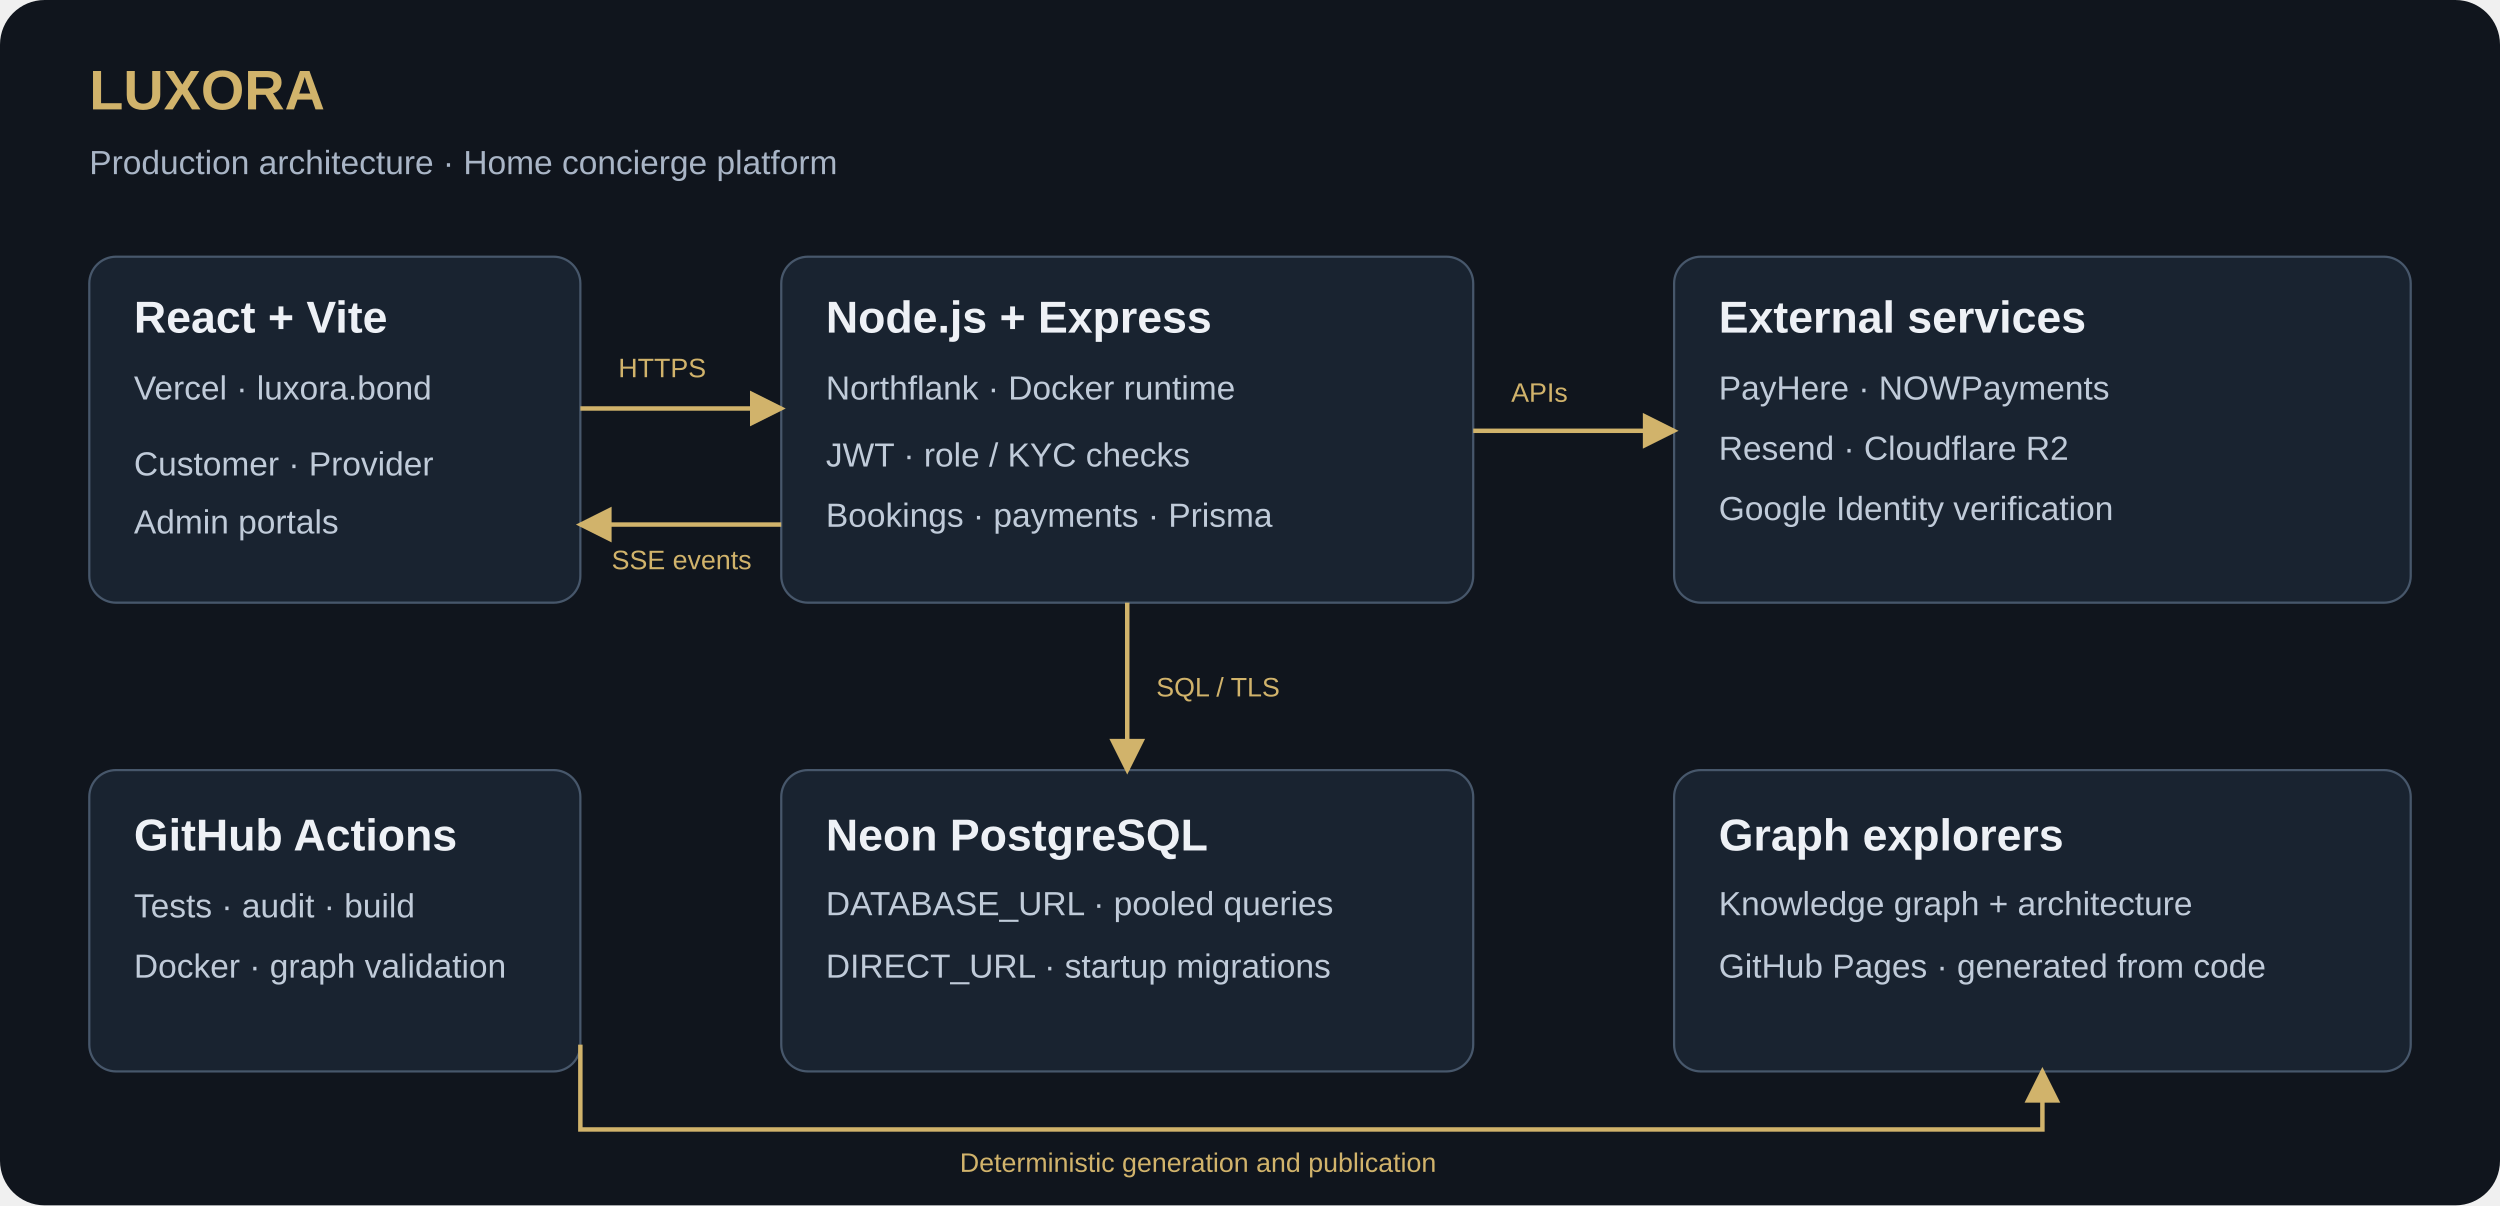
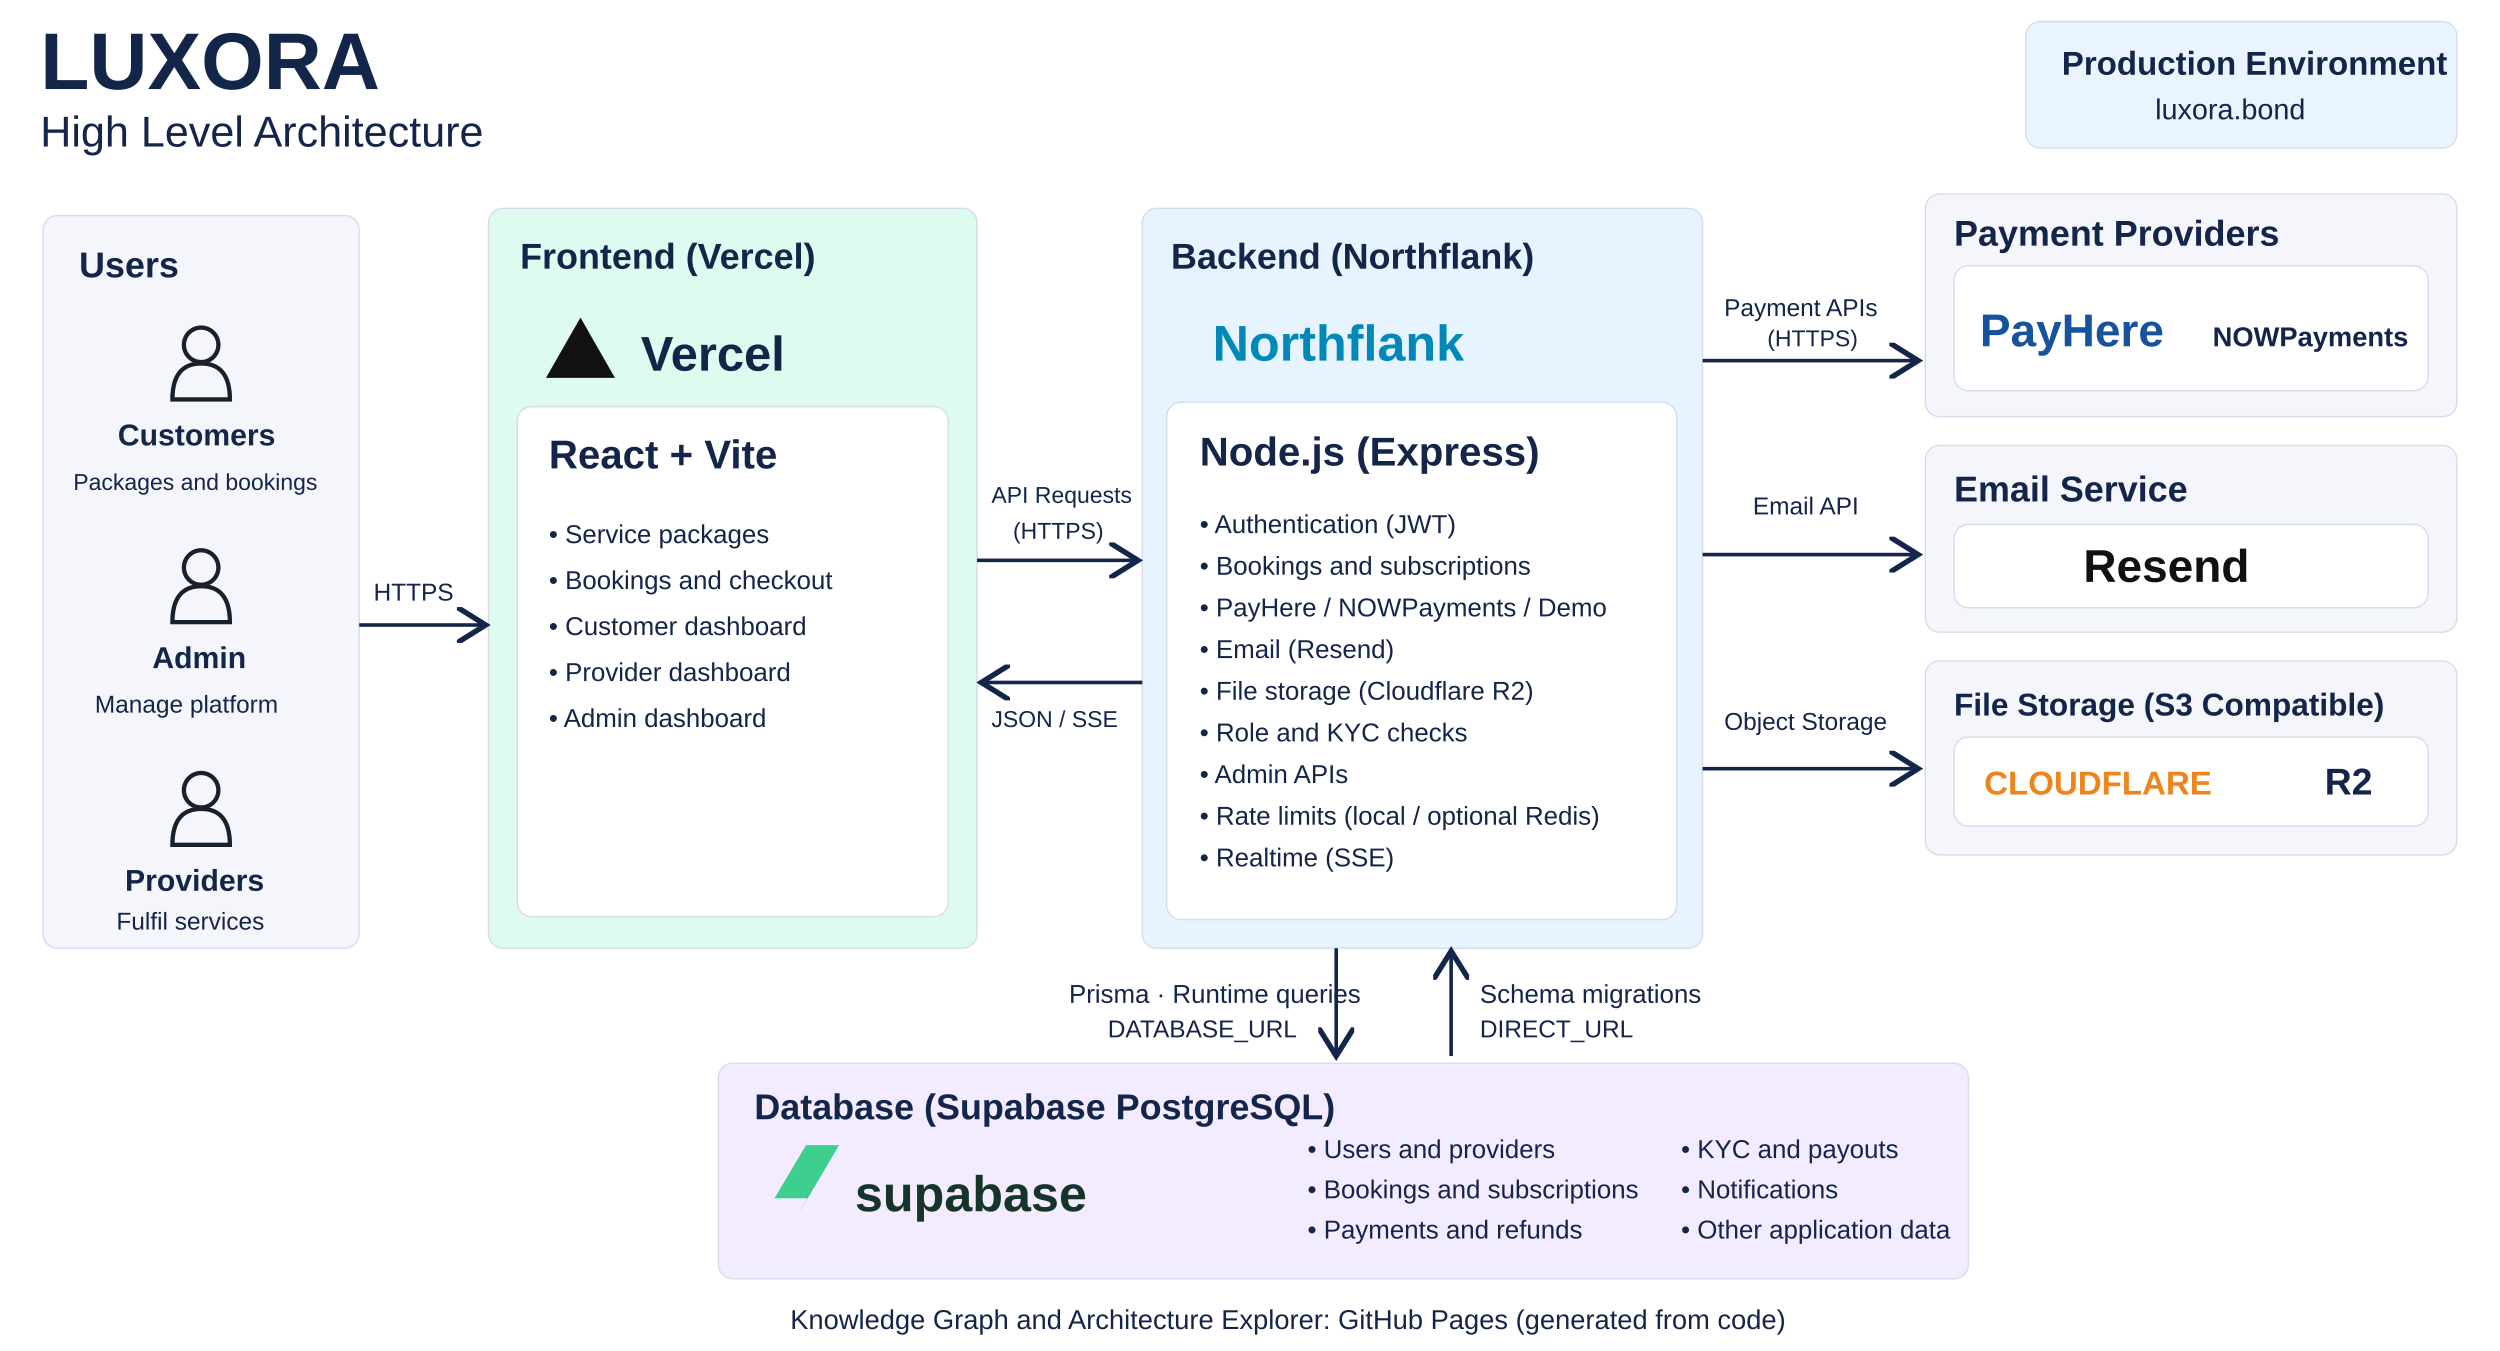
- <svg xmlns="http://www.w3.org/2000/svg" viewBox="0 0 1120 540" role="img" aria-labelledby="title desc">
+ <svg xmlns="http://www.w3.org/2000/svg" viewBox="0 0 1740 940" role="img" aria-labelledby="title desc">
  <defs>
-     <marker id="arrow" markerWidth="8" markerHeight="8" refX="7" refY="4" orient="auto">
-       <path d="M0 0 8 4 0 8" fill="#d1b36b" />
+     <marker id="arrow" markerWidth="10" markerHeight="10" refX="8" refY="5" orient="auto">
+       <path d="M0 0L8 5L0 10" fill="none" stroke="#14254a" stroke-width="1.5" />
    </marker>
  </defs>
-   <rect width="1120" height="540" rx="20" fill="#10151d" />
-   <g font-family="Arial, sans-serif" fill="#eef1f6">
-     <text x="40" y="49" fill="#d1b36b" font-size="25" font-weight="700">LUXORA</text>
-     <text x="40" y="78" font-size="15" fill="#a9b5c6">Production architecture · Home concierge platform</text>
-     <g stroke="#47576b" fill="#192330">
-       <rect x="40" y="115" width="220" height="155" rx="12" />
-       <rect x="350" y="115" width="310" height="155" rx="12" />
-       <rect x="750" y="115" width="330" height="155" rx="12" />
-       <rect x="350" y="345" width="310" height="135" rx="12" />
-       <rect x="750" y="345" width="330" height="135" rx="12" />
-       <rect x="40" y="345" width="220" height="135" rx="12" />
-     </g>
-     <g font-size="20" font-weight="700">
-       <text x="60" y="149">React + Vite</text>
-       <text x="370" y="149">Node.js + Express</text>
-       <text x="770" y="149">External services</text>
-       <text x="370" y="381">Neon PostgreSQL</text>
-       <text x="770" y="381">Graph explorers</text>
-       <text x="60" y="381">GitHub Actions</text>
-     </g>
-     <g font-size="15" fill="#c0cbd9">
-       <text x="60" y="179">Vercel · luxora.bond</text>
-       <text x="60" y="213">Customer · Provider</text>
-       <text x="60" y="239">Admin portals</text>
-       <text x="370" y="179">Northflank · Docker runtime</text>
-       <text x="370" y="209">JWT · role / KYC checks</text>
-       <text x="370" y="236">Bookings · payments · Prisma</text>
-       <text x="770" y="179">PayHere · NOWPayments</text>
-       <text x="770" y="206">Resend · Cloudflare R2</text>
-       <text x="770" y="233">Google Identity verification</text>
-       <text x="370" y="410">DATABASE_URL · pooled queries</text>
-       <text x="370" y="438">DIRECT_URL · startup migrations</text>
-       <text x="770" y="410">Knowledge graph + architecture</text>
-       <text x="770" y="438">GitHub Pages · generated from code</text>
-       <text x="60" y="411">Tests · audit · build</text>
-       <text x="60" y="438">Docker · graph validation</text>
-     </g>
-     <g stroke="#d1b36b" stroke-width="2" fill="none" marker-end="url(#arrow)">
-       <path d="M260 183H350" />
-       <path d="M350 235H260" />
-       <path d="M660 193H750" />
-       <path d="M505 270V345" />
-       <path d="M260 468V506H915V480" />
-     </g>
-     <g font-size="12" fill="#d1b36b">
-       <text x="277" y="169">HTTPS</text>
-       <text x="274" y="255">SSE events</text>
-       <text x="677" y="180">APIs</text>
-       <text x="518" y="312">SQL / TLS</text>
-       <text x="430" y="525">Deterministic generation and publication</text>
-     </g>
+   <rect width="1740" height="940" fill="white" />
+   <g font-family="Arial, sans-serif">
+     <text x="28" y="62" font-size="56" font-weight="700" fill="#14254a">LUXORA</text>
+     <text x="28" y="102" font-size="30" font-weight="400" fill="#14254a">High Level Architecture</text>
+     <rect x="1410" y="15" width="300" height="88" rx="10" fill="#eaf4ff" stroke="#d5ddeb" />
+     <text x="1435" y="52" font-size="23" font-weight="700" fill="#14254a">Production Environment</text>
+     <text x="1500" y="83" font-size="20" font-weight="400" fill="#14254a">luxora.bond</text>
+     <rect x="30" y="150" width="220" height="510" rx="10" fill="#f5f6fc" stroke="#d5ddeb" />
+     <text x="55" y="193" font-size="25" font-weight="700" fill="#14254a">Users</text>
+     <circle cx="140" cy="240" r="12" fill="none" stroke="#17202b" stroke-width="3" />
+     <path d="M120 278q0-25 20-25t20 25z" fill="none" stroke="#17202b" stroke-width="3" />
+     <text x="82" y="310" font-size="21" font-weight="700" fill="#14254a">Customers</text>
+     <text x="51" y="341" font-size="16" font-weight="400" fill="#14254a">Packages and bookings</text>
+     <circle cx="140" cy="395" r="12" fill="none" stroke="#17202b" stroke-width="3" />
+     <path d="M120 433q0-25 20-25t20 25z" fill="none" stroke="#17202b" stroke-width="3" />
+     <text x="106" y="465" font-size="21" font-weight="700" fill="#14254a">Admin</text>
+     <text x="66" y="496" font-size="17" font-weight="400" fill="#14254a">Manage platform</text>
+     <circle cx="140" cy="550" r="12" fill="none" stroke="#17202b" stroke-width="3" />
+     <path d="M120 588q0-25 20-25t20 25z" fill="none" stroke="#17202b" stroke-width="3" />
+     <text x="87" y="620" font-size="21" font-weight="700" fill="#14254a">Providers</text>
+     <text x="81" y="647" font-size="17" font-weight="400" fill="#14254a">Fulfil services</text>
+     <rect x="340" y="145" width="340" height="515" rx="10" fill="#ddfbef" stroke="#d5ddeb" />
+     <text x="362" y="187" font-size="25" font-weight="700" fill="#14254a">Frontend (Vercel)</text>
+     <path d="M380 263l24-42 24 42z" fill="#111" />
+     <text x="446" y="258" font-size="34" font-weight="700" fill="#14254a">Vercel</text>
+     <rect x="360" y="283" width="300" height="355" rx="10" fill="#ffffff" stroke="#d5ddeb" />
+     <text x="382" y="326" font-size="28" font-weight="700" fill="#14254a">React + Vite</text>
+     <text x="382" y="378" font-size="18" font-weight="400" fill="#14254a">• Service packages</text>
+     <text x="382" y="410" font-size="18" font-weight="400" fill="#14254a">• Bookings and checkout</text>
+     <text x="382" y="442" font-size="18" font-weight="400" fill="#14254a">• Customer dashboard</text>
+     <text x="382" y="474" font-size="18" font-weight="400" fill="#14254a">• Provider dashboard</text>
+     <text x="382" y="506" font-size="18" font-weight="400" fill="#14254a">• Admin dashboard</text>
+     <rect x="795" y="145" width="390" height="515" rx="10" fill="#e7f3ff" stroke="#d5ddeb" />
+     <text x="815" y="187" font-size="25" font-weight="700" fill="#14254a">Backend (Northflank)</text>
+     <text x="844" y="251" font-size="35" font-weight="700" fill="#0088b8">Northflank</text>
+     <rect x="812" y="280" width="355" height="360" rx="10" fill="#ffffff" stroke="#d5ddeb" />
+     <text x="835" y="324" font-size="28" font-weight="700" fill="#14254a">Node.js (Express)</text>
+     <text x="835" y="371" font-size="18" font-weight="400" fill="#14254a">• Authentication (JWT)</text>
+     <text x="835" y="400" font-size="18" font-weight="400" fill="#14254a">• Bookings and subscriptions</text>
+     <text x="835" y="429" font-size="18" font-weight="400" fill="#14254a">• PayHere / NOWPayments / Demo</text>
+     <text x="835" y="458" font-size="18" font-weight="400" fill="#14254a">• Email (Resend)</text>
+     <text x="835" y="487" font-size="18" font-weight="400" fill="#14254a">• File storage (Cloudflare R2)</text>
+     <text x="835" y="516" font-size="18" font-weight="400" fill="#14254a">• Role and KYC checks</text>
+     <text x="835" y="545" font-size="18" font-weight="400" fill="#14254a">• Admin APIs</text>
+     <text x="835" y="574" font-size="18" font-weight="400" fill="#14254a">• Rate limits (local / optional Redis)</text>
+     <text x="835" y="603" font-size="18" font-weight="400" fill="#14254a">• Realtime (SSE)</text>
+     <rect x="1340" y="135" width="370" height="155" rx="10" fill="#f5f6fc" stroke="#d5ddeb" />
+     <text x="1360" y="171" font-size="25" font-weight="700" fill="#14254a">Payment Providers</text>
+     <rect x="1360" y="185" width="330" height="87" rx="10" fill="#ffffff" stroke="#d5ddeb" />
+     <text x="1378" y="241" font-size="32" font-weight="700" fill="#16529e">PayHere</text>
+     <text x="1540" y="241" font-size="19" font-weight="700" fill="#14254a">NOWPayments</text>
+     <rect x="1340" y="310" width="370" height="130" rx="10" fill="#f5f6fc" stroke="#d5ddeb" />
+     <text x="1360" y="349" font-size="25" font-weight="700" fill="#14254a">Email Service</text>
+     <rect x="1360" y="365" width="330" height="58" rx="10" fill="#ffffff" stroke="#d5ddeb" />
+     <text x="1450" y="405" font-size="32" font-weight="700" fill="#111111">Resend</text>
+     <rect x="1340" y="460" width="370" height="135" rx="10" fill="#f5f6fc" stroke="#d5ddeb" />
+     <text x="1360" y="498" font-size="22" font-weight="700" fill="#14254a">File Storage (S3 Compatible)</text>
+     <rect x="1360" y="513" width="330" height="62" rx="10" fill="#ffffff" stroke="#d5ddeb" />
+     <text x="1381" y="553" font-size="23" font-weight="700" fill="#ed851c">CLOUDFLARE</text>
+     <text x="1618" y="553" font-size="26" font-weight="700" fill="#14254a">R2</text>
+     <path d="M250 435H338" fill="none" stroke="#14254a" stroke-width="2.5" marker-end="url(#arrow)" />
+     <text x="260" y="418" font-size="17" font-weight="400" fill="#14254a">HTTPS</text>
+     <path d="M680 390H792" fill="none" stroke="#14254a" stroke-width="2.5" marker-end="url(#arrow)" />
+     <text x="690" y="350" font-size="16" font-weight="400" fill="#14254a">API Requests</text>
+     <text x="705" y="375" font-size="16" font-weight="400" fill="#14254a">(HTTPS)</text>
+     <path d="M795 475H683" fill="none" stroke="#14254a" stroke-width="2.5" marker-end="url(#arrow)" />
+     <text x="690" y="506" font-size="16" font-weight="400" fill="#14254a">JSON / SSE</text>
+     <path d="M1185 251H1335" fill="none" stroke="#14254a" stroke-width="2.5" marker-end="url(#arrow)" />
+     <text x="1200" y="220" font-size="17" font-weight="400" fill="#14254a">Payment APIs</text>
+     <text x="1230" y="241" font-size="16" font-weight="400" fill="#14254a">(HTTPS)</text>
+     <path d="M1185 386H1335" fill="none" stroke="#14254a" stroke-width="2.5" marker-end="url(#arrow)" />
+     <text x="1220" y="358" font-size="17" font-weight="400" fill="#14254a">Email API</text>
+     <path d="M1185 535H1335" fill="none" stroke="#14254a" stroke-width="2.5" marker-end="url(#arrow)" />
+     <text x="1200" y="508" font-size="17" font-weight="400" fill="#14254a">Object Storage</text>
+     <path d="M930 660V735" fill="none" stroke="#14254a" stroke-width="2.5" marker-end="url(#arrow)" />
+     <text x="744" y="698" font-size="18" font-weight="400" fill="#14254a">Prisma · Runtime queries</text>
+     <text x="771" y="722" font-size="17" font-weight="400" fill="#14254a">DATABASE_URL</text>
+     <path d="M1010 735V662" fill="none" stroke="#14254a" stroke-width="2.5" marker-end="url(#arrow)" />
+     <text x="1030" y="698" font-size="18" font-weight="400" fill="#14254a">Schema migrations</text>
+     <text x="1030" y="722" font-size="17" font-weight="400" fill="#14254a">DIRECT_URL</text>
+     <rect x="500" y="740" width="870" height="150" rx="10" fill="#f3ebff" stroke="#d5ddeb" />
+     <text x="525" y="779" font-size="25" font-weight="700" fill="#14254a">Database (Supabase PostgreSQL)</text>
+     <path d="M554 848l30-51h-23l-22 37h23l-8 14z" fill="#3ecf8e" />
+     <text x="595" y="843" font-size="35" font-weight="700" fill="#15352b">supabase</text>
+     <text x="910" y="806" font-size="18" font-weight="400" fill="#14254a">• Users and providers</text>
+     <text x="910" y="834" font-size="18" font-weight="400" fill="#14254a">• Bookings and subscriptions</text>
+     <text x="910" y="862" font-size="18" font-weight="400" fill="#14254a">• Payments and refunds</text>
+     <text x="1170" y="806" font-size="18" font-weight="400" fill="#14254a">• KYC and payouts</text>
+     <text x="1170" y="834" font-size="18" font-weight="400" fill="#14254a">• Notifications</text>
+     <text x="1170" y="862" font-size="18" font-weight="400" fill="#14254a">• Other application data</text>
+     <text x="550" y="925" font-size="19" font-weight="400" fill="#14254a">Knowledge Graph and Architecture Explorer: GitHub Pages (generated from code)</text>
  </g>
</svg>
